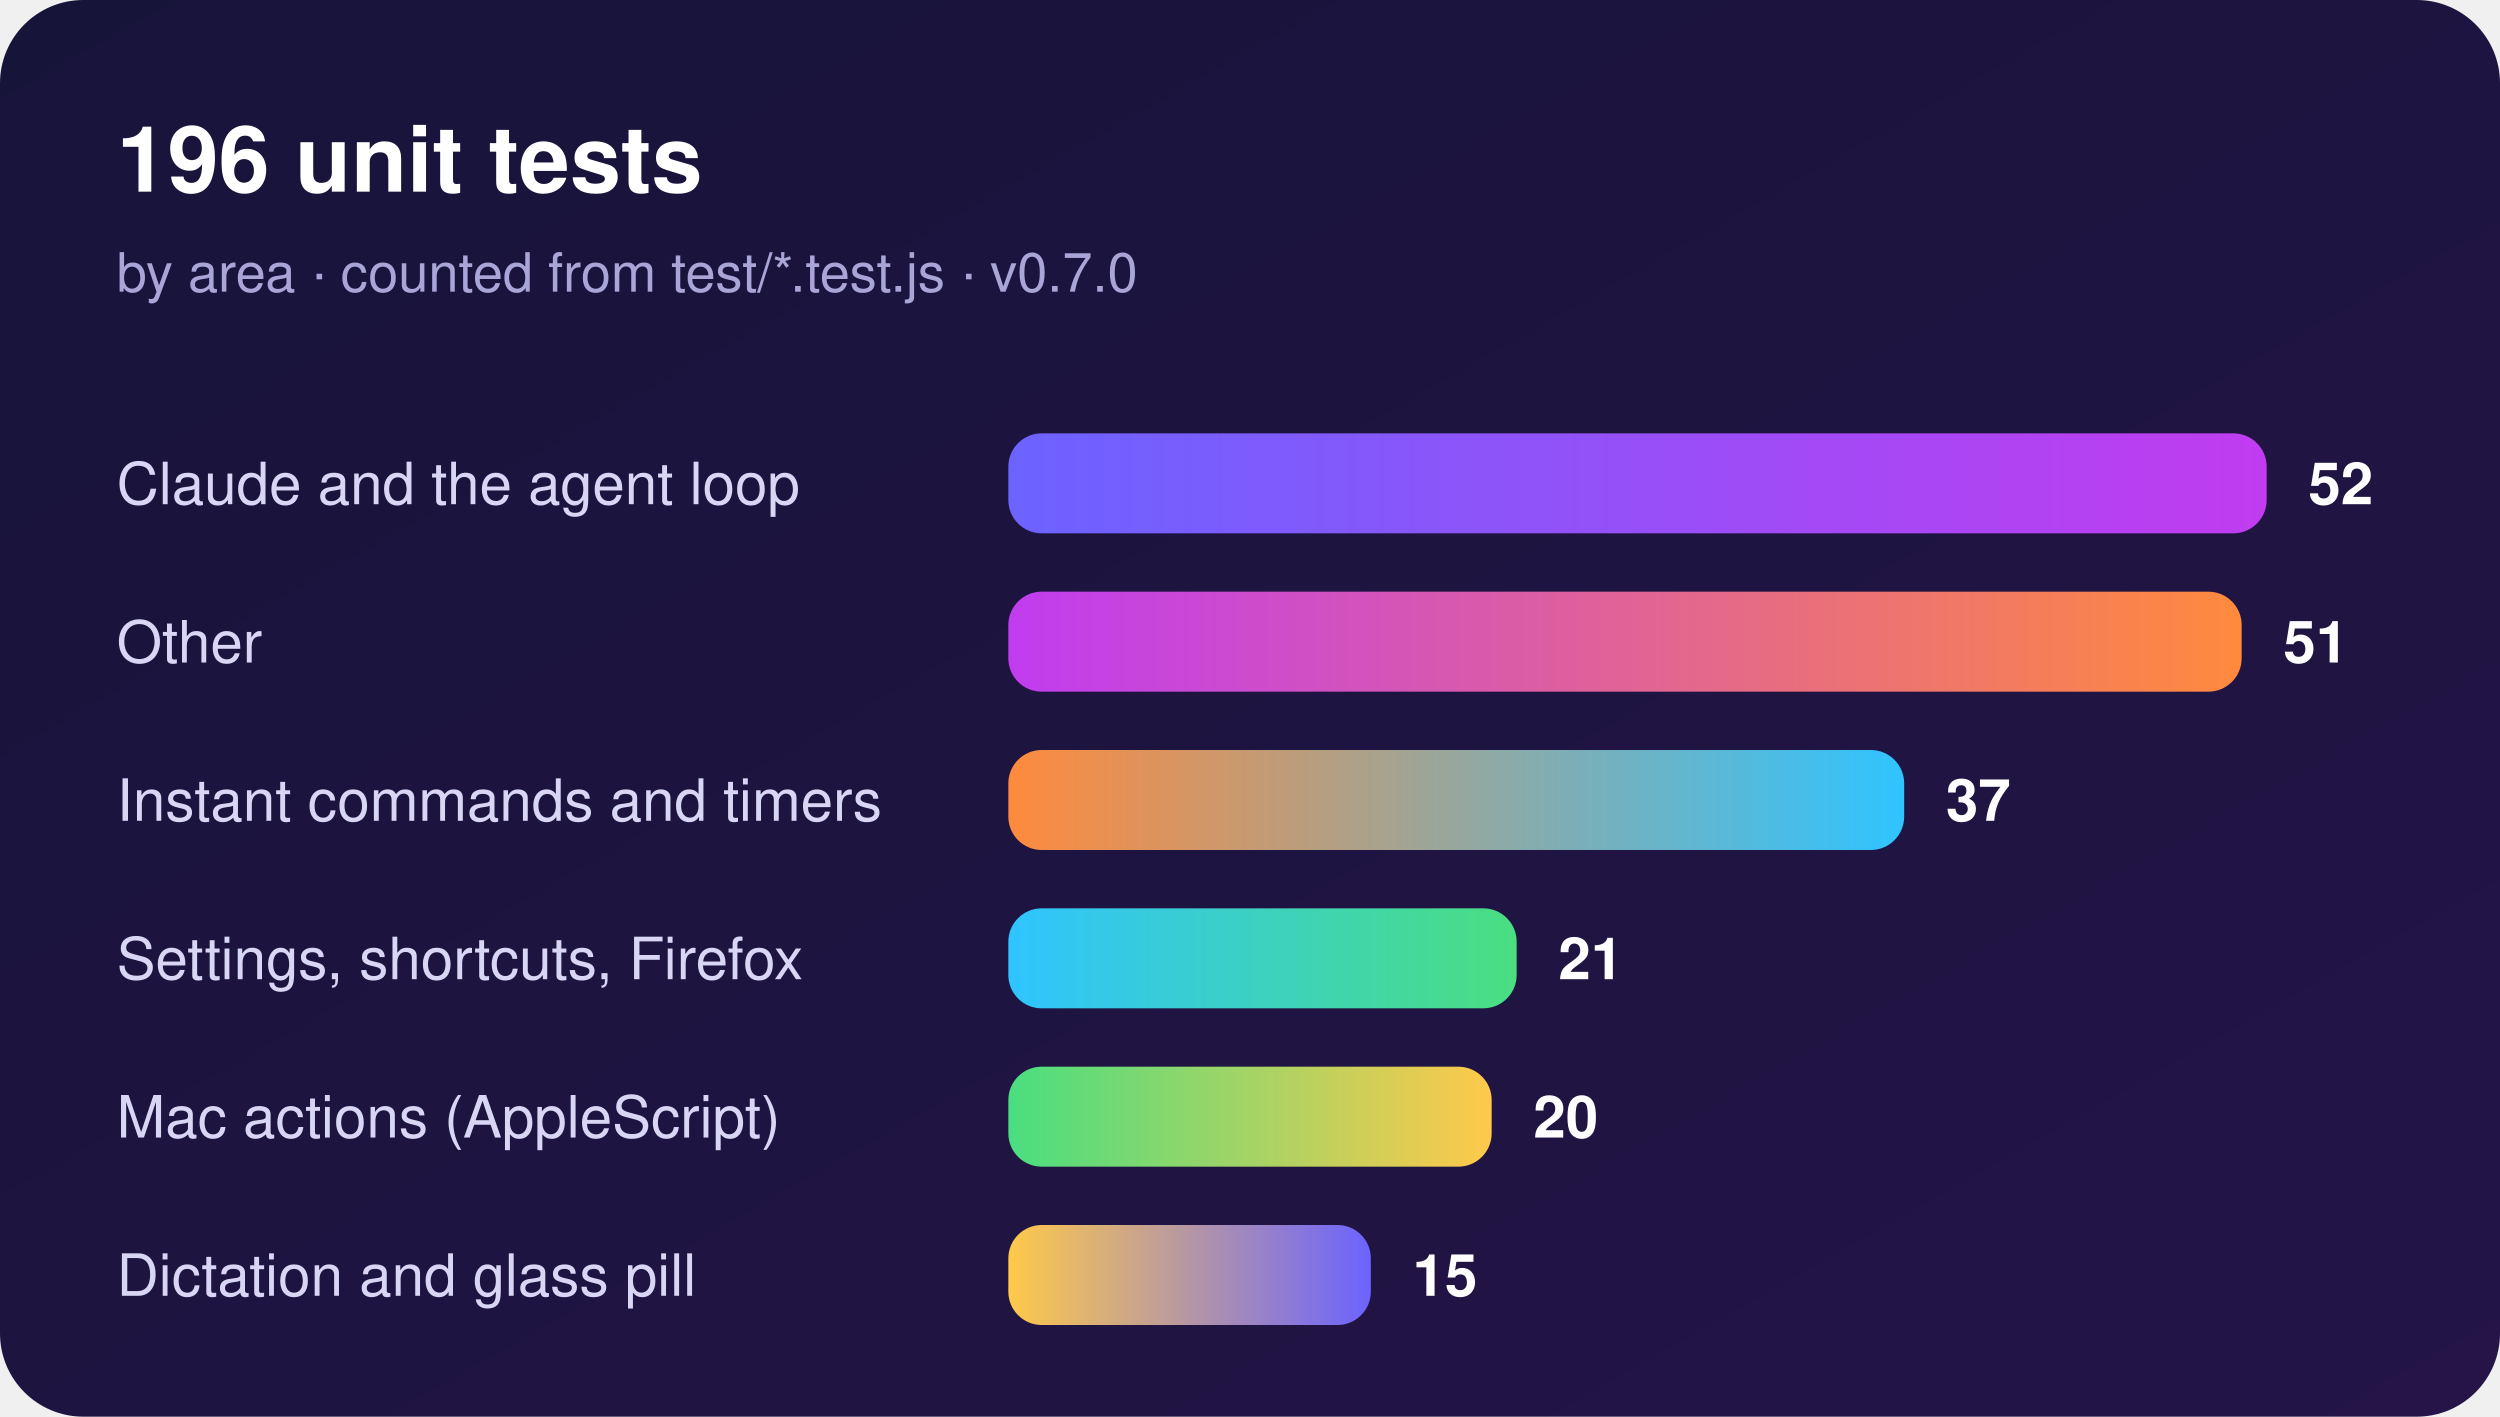
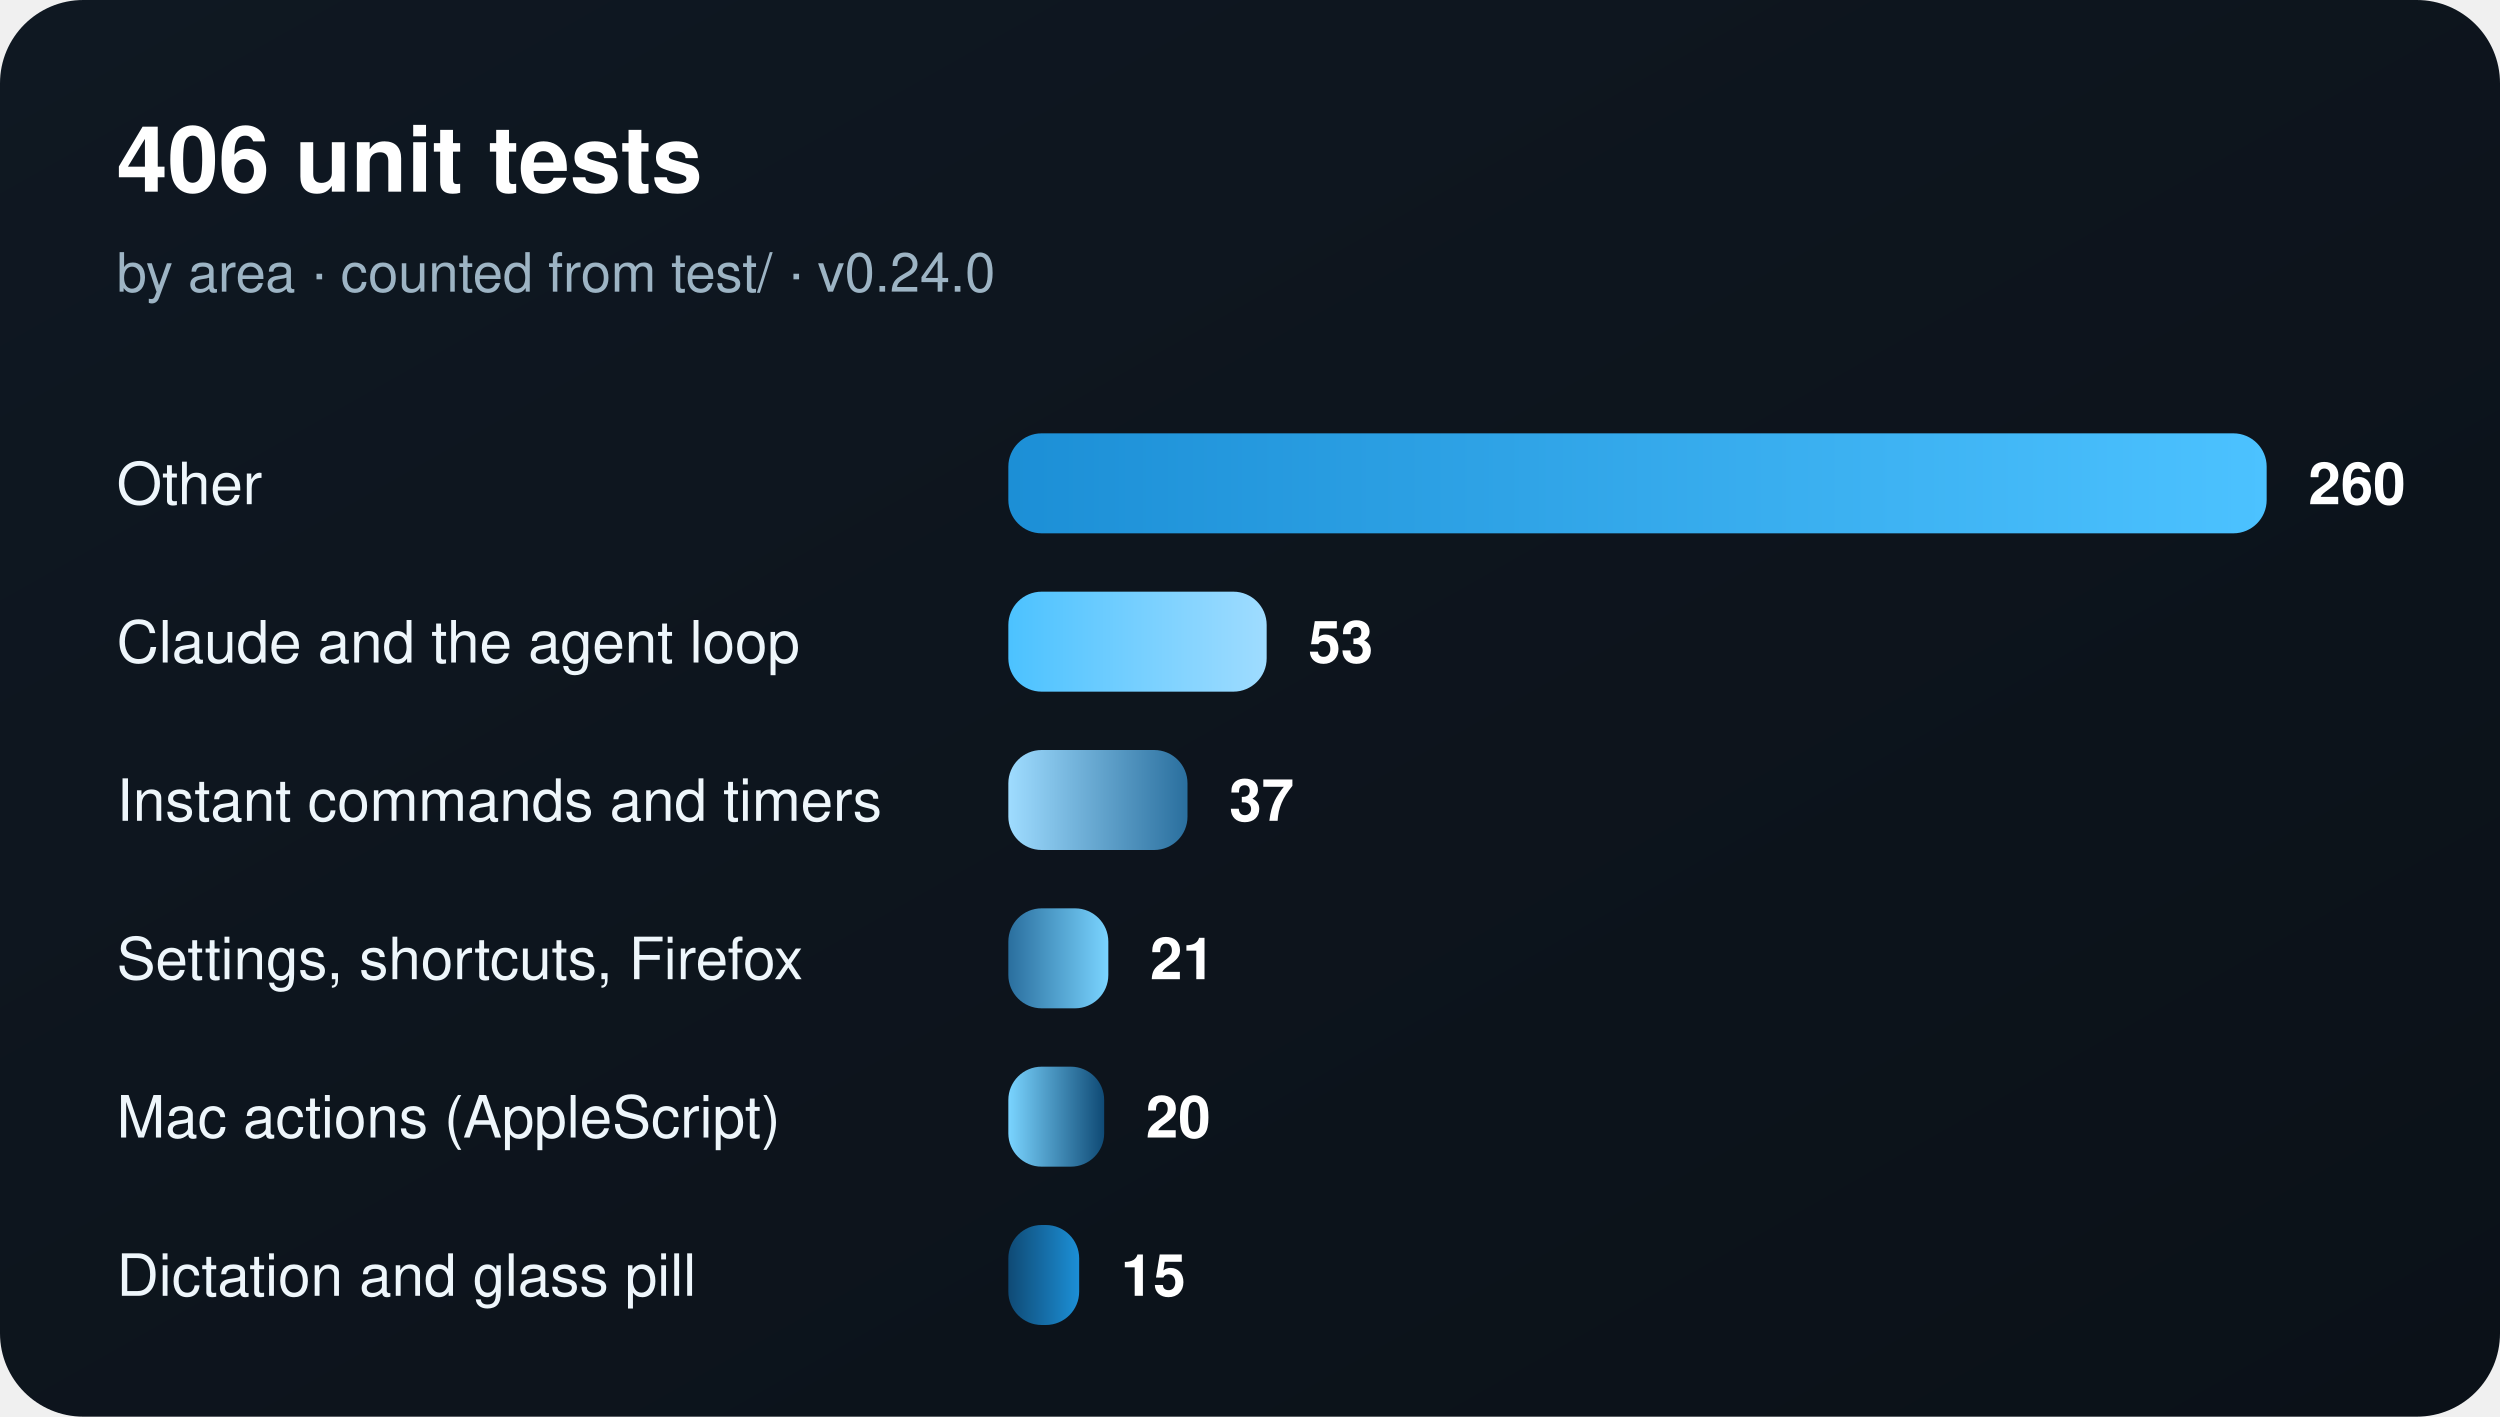
- <svg xmlns="http://www.w3.org/2000/svg" viewBox="0 0 600 340" width="600" height="340" role="img" aria-label="Bar chart: 196 unit tests by area">
+ <svg xmlns="http://www.w3.org/2000/svg" viewBox="0 0 600 340" width="600" height="340" role="img" aria-label="Bar chart: 406 unit tests by area">
  <defs>
    <linearGradient id="g0" x1="0" x2="1">
-       <stop offset="0" stop-color="#6C63FF" />
-       <stop offset="1" stop-color="#C13CF0" />
+       <stop offset="0" stop-color="#1c8fd6" />
+       <stop offset="1" stop-color="#4cc2ff" />
    </linearGradient>
    <linearGradient id="g1" x1="0" x2="1">
-       <stop offset="0" stop-color="#C13CF0" />
-       <stop offset="1" stop-color="#FF8A3D" />
+       <stop offset="0" stop-color="#4cc2ff" />
+       <stop offset="1" stop-color="#9fdcff" />
    </linearGradient>
    <linearGradient id="g2" x1="0" x2="1">
-       <stop offset="0" stop-color="#FF8A3D" />
-       <stop offset="1" stop-color="#2FC4FF" />
+       <stop offset="0" stop-color="#9fdcff" />
+       <stop offset="1" stop-color="#2a6f9e" />
    </linearGradient>
    <linearGradient id="g3" x1="0" x2="1">
-       <stop offset="0" stop-color="#2FC4FF" />
-       <stop offset="1" stop-color="#4ADE80" />
+       <stop offset="0" stop-color="#2a6f9e" />
+       <stop offset="1" stop-color="#7ad4ff" />
    </linearGradient>
    <linearGradient id="g4" x1="0" x2="1">
-       <stop offset="0" stop-color="#4ADE80" />
-       <stop offset="1" stop-color="#FFC94A" />
+       <stop offset="0" stop-color="#7ad4ff" />
+       <stop offset="1" stop-color="#0f4a75" />
    </linearGradient>
    <linearGradient id="g5" x1="0" x2="1">
-       <stop offset="0" stop-color="#FFC94A" />
-       <stop offset="1" stop-color="#6C63FF" />
+       <stop offset="0" stop-color="#0f4a75" />
+       <stop offset="1" stop-color="#1c8fd6" />
    </linearGradient>
    <linearGradient id="card" x1="0" y1="0" x2="1" y2="1">
-       <stop offset="0" stop-color="#17143A" />
-       <stop offset="1" stop-color="#241447" />
+       <stop offset="0" stop-color="#0f1822" />
+       <stop offset="1" stop-color="#0b1118" />
    </linearGradient>
  </defs>
  <g font-family="-apple-system, BlinkMacSystemFont, 'SF Pro Text', 'Segoe UI', Helvetica, Arial, sans-serif">
    <rect width="600" height="340" rx="20" fill="url(#card)" />
-     <text x="28" y="46" fill="#fff" font-size="22" font-weight="700">196 unit tests</text>
-     <text x="28" y="70" fill="#A9A5D6" font-size="13">by area · counted from test/*.test.js · v0.7.0</text>
-     <text x="28" y="121" fill="#D9D6F5" font-size="14">Claude and the agent loop</text>
+     <text x="28" y="46" fill="#fff" font-size="22" font-weight="700">406 unit tests</text>
+     <text x="28" y="70" fill="#9db4c4" font-size="13">by area · counted from test/ · v0.24.0</text>
+     <text x="28" y="121" fill="#eef6fb" font-size="14">Other</text>
    <rect x="242" y="104" width="302" height="24" rx="8" fill="url(#g0)" />
-     <text x="554" y="121" fill="#fff" font-size="14" font-weight="700">52</text>
-     <text x="28" y="159" fill="#D9D6F5" font-size="14">Other</text>
-     <rect x="242" y="142" width="296" height="24" rx="8" fill="url(#g1)" />
-     <text x="548" y="159" fill="#fff" font-size="14" font-weight="700">51</text>
-     <text x="28" y="197" fill="#D9D6F5" font-size="14">Instant commands and timers</text>
-     <rect x="242" y="180" width="215" height="24" rx="8" fill="url(#g2)" />
-     <text x="467" y="197" fill="#fff" font-size="14" font-weight="700">37</text>
-     <text x="28" y="235" fill="#D9D6F5" font-size="14">Settings, shortcuts, Firefox</text>
-     <rect x="242" y="218" width="122" height="24" rx="8" fill="url(#g3)" />
-     <text x="374" y="235" fill="#fff" font-size="14" font-weight="700">21</text>
-     <text x="28" y="273" fill="#D9D6F5" font-size="14">Mac actions (AppleScript)</text>
-     <rect x="242" y="256" width="116" height="24" rx="8" fill="url(#g4)" />
-     <text x="368" y="273" fill="#fff" font-size="14" font-weight="700">20</text>
-     <text x="28" y="311" fill="#D9D6F5" font-size="14">Dictation and glass pill</text>
-     <rect x="242" y="294" width="87" height="24" rx="8" fill="url(#g5)" />
-     <text x="339" y="311" fill="#fff" font-size="14" font-weight="700">15</text>
+     <text x="554" y="121" fill="#fff" font-size="14" font-weight="700">260</text>
+     <text x="28" y="159" fill="#eef6fb" font-size="14">Claude and the agent loop</text>
+     <rect x="242" y="142" width="62" height="24" rx="8" fill="url(#g1)" />
+     <text x="314" y="159" fill="#fff" font-size="14" font-weight="700">53</text>
+     <text x="28" y="197" fill="#eef6fb" font-size="14">Instant commands and timers</text>
+     <rect x="242" y="180" width="43" height="24" rx="8" fill="url(#g2)" />
+     <text x="295" y="197" fill="#fff" font-size="14" font-weight="700">37</text>
+     <text x="28" y="235" fill="#eef6fb" font-size="14">Settings, shortcuts, Firefox</text>
+     <rect x="242" y="218" width="24" height="24" rx="8" fill="url(#g3)" />
+     <text x="276" y="235" fill="#fff" font-size="14" font-weight="700">21</text>
+     <text x="28" y="273" fill="#eef6fb" font-size="14">Mac actions (AppleScript)</text>
+     <rect x="242" y="256" width="23" height="24" rx="8" fill="url(#g4)" />
+     <text x="275" y="273" fill="#fff" font-size="14" font-weight="700">20</text>
+     <text x="28" y="311" fill="#eef6fb" font-size="14">Dictation and glass pill</text>
+     <rect x="242" y="294" width="17" height="24" rx="8" fill="url(#g5)" />
+     <text x="269" y="311" fill="#fff" font-size="14" font-weight="700">15</text>
  </g>
</svg>
